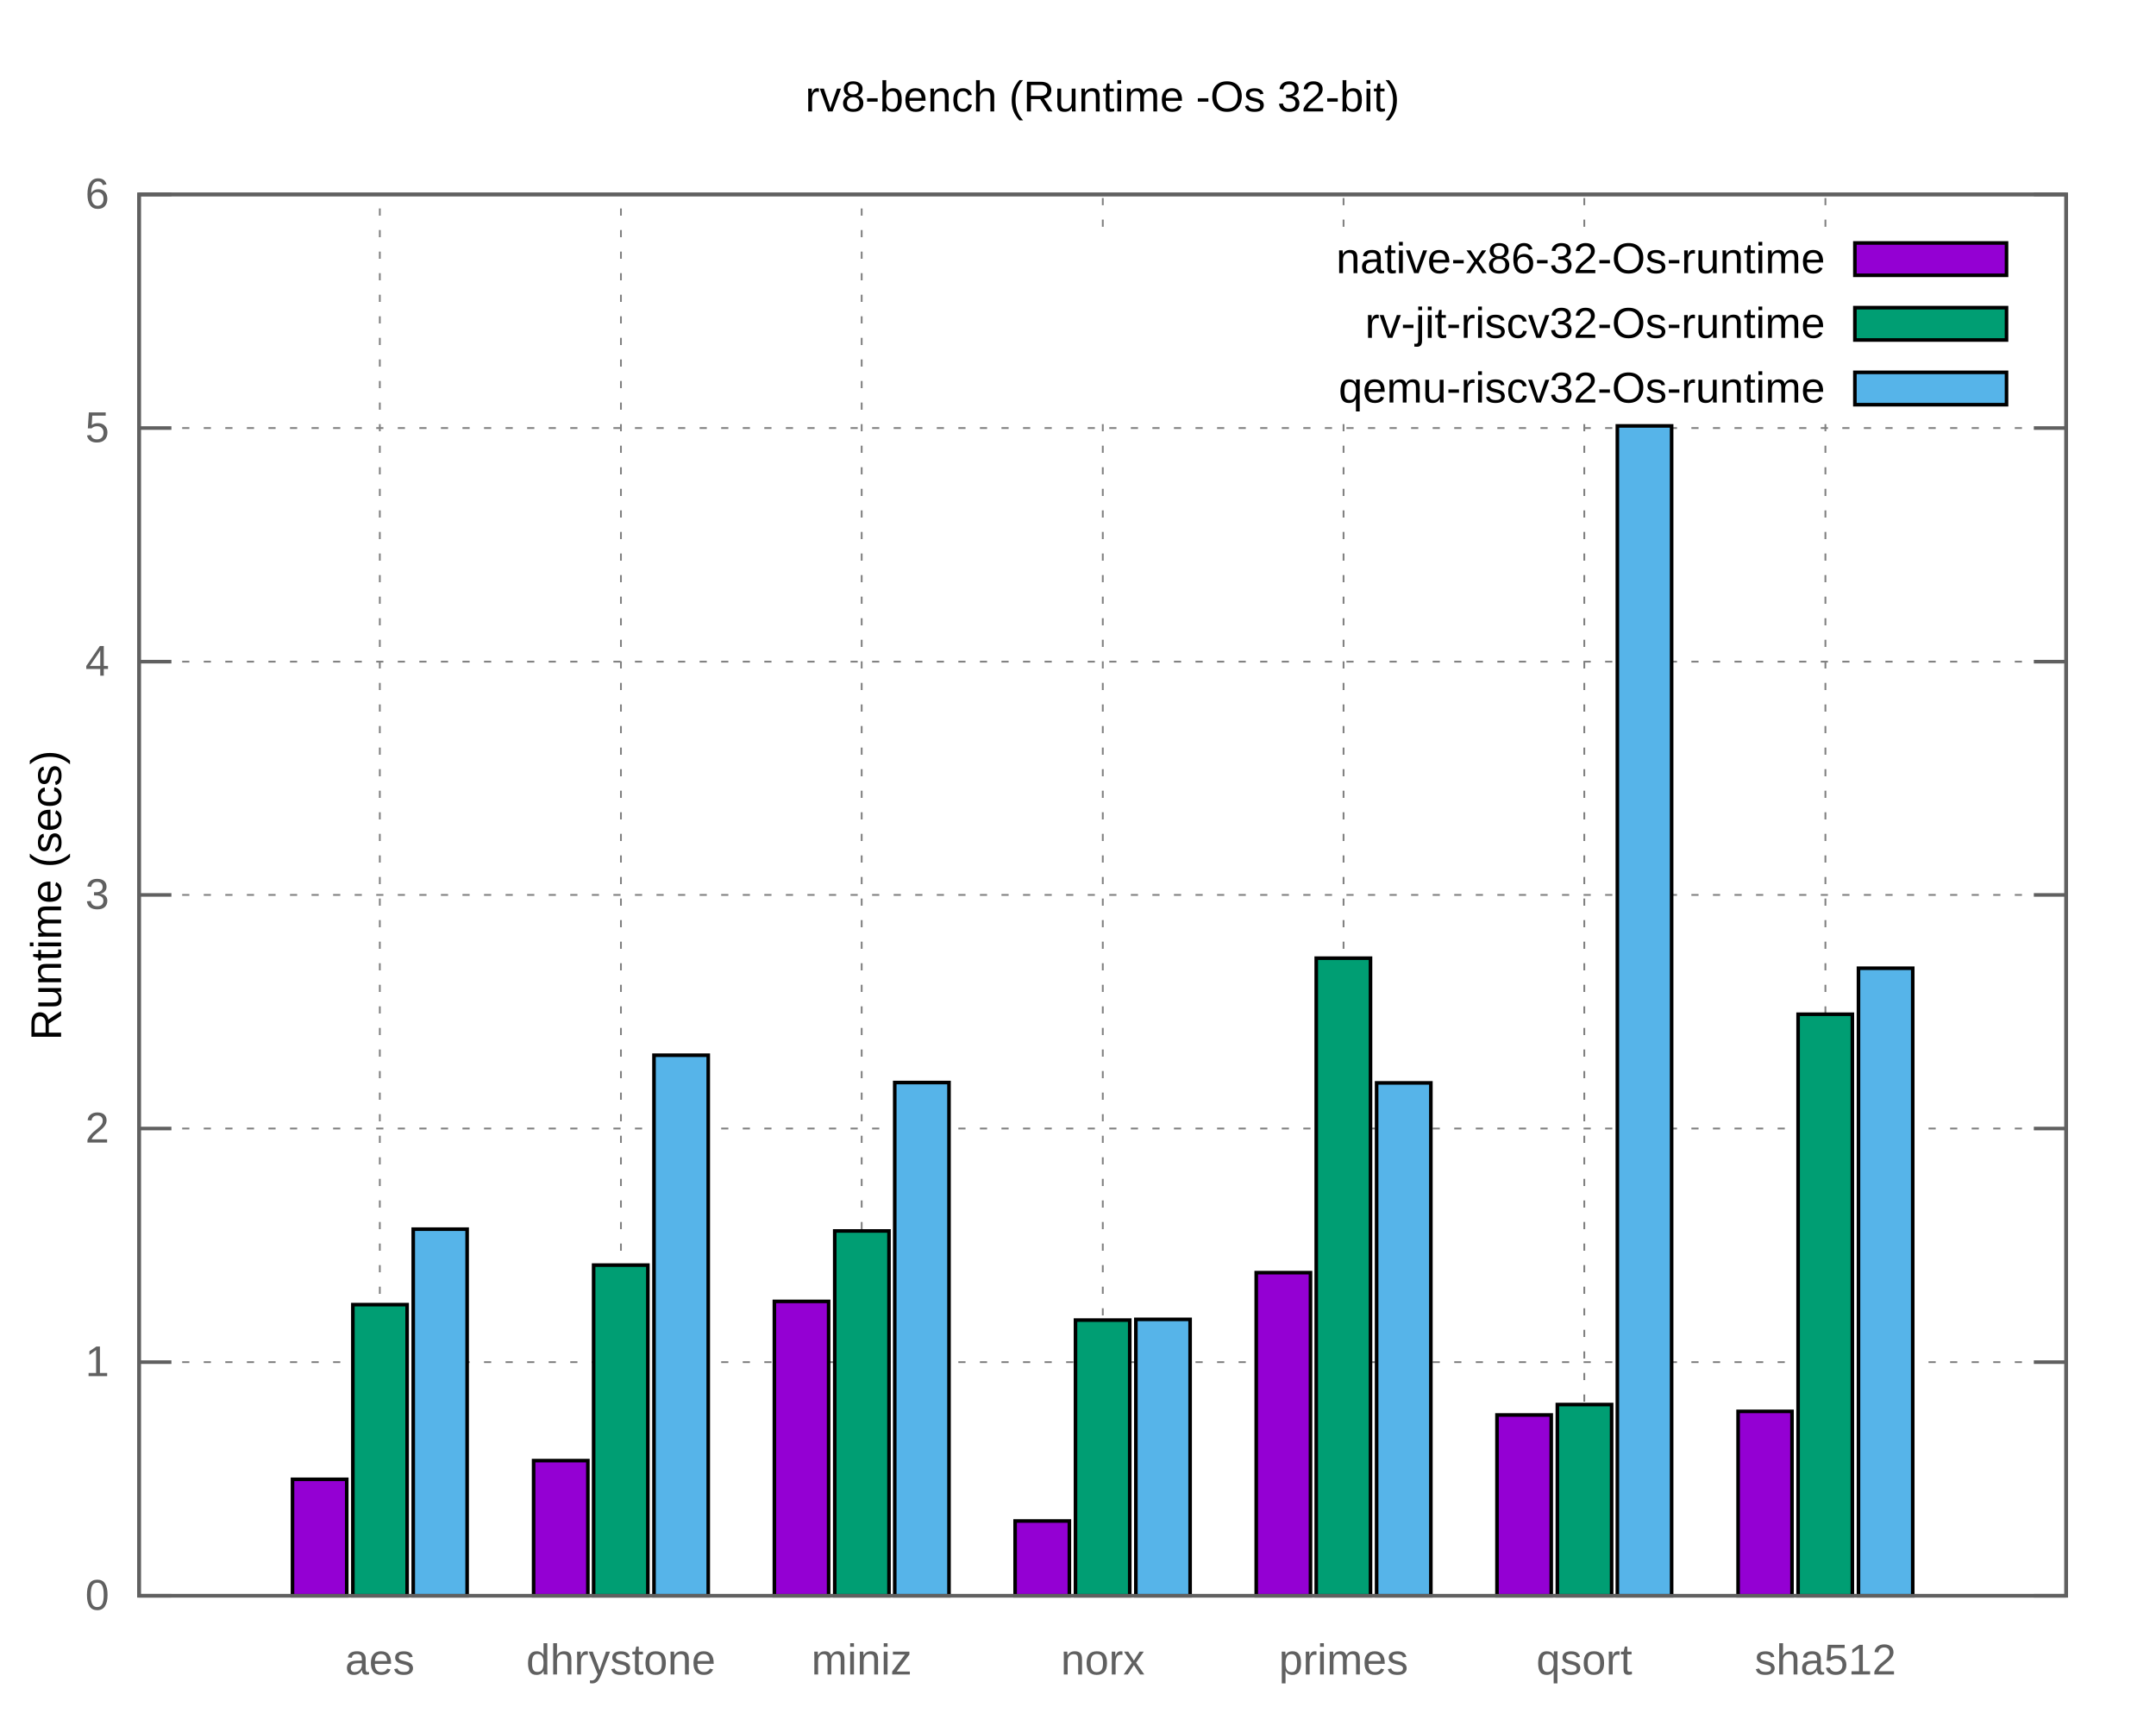
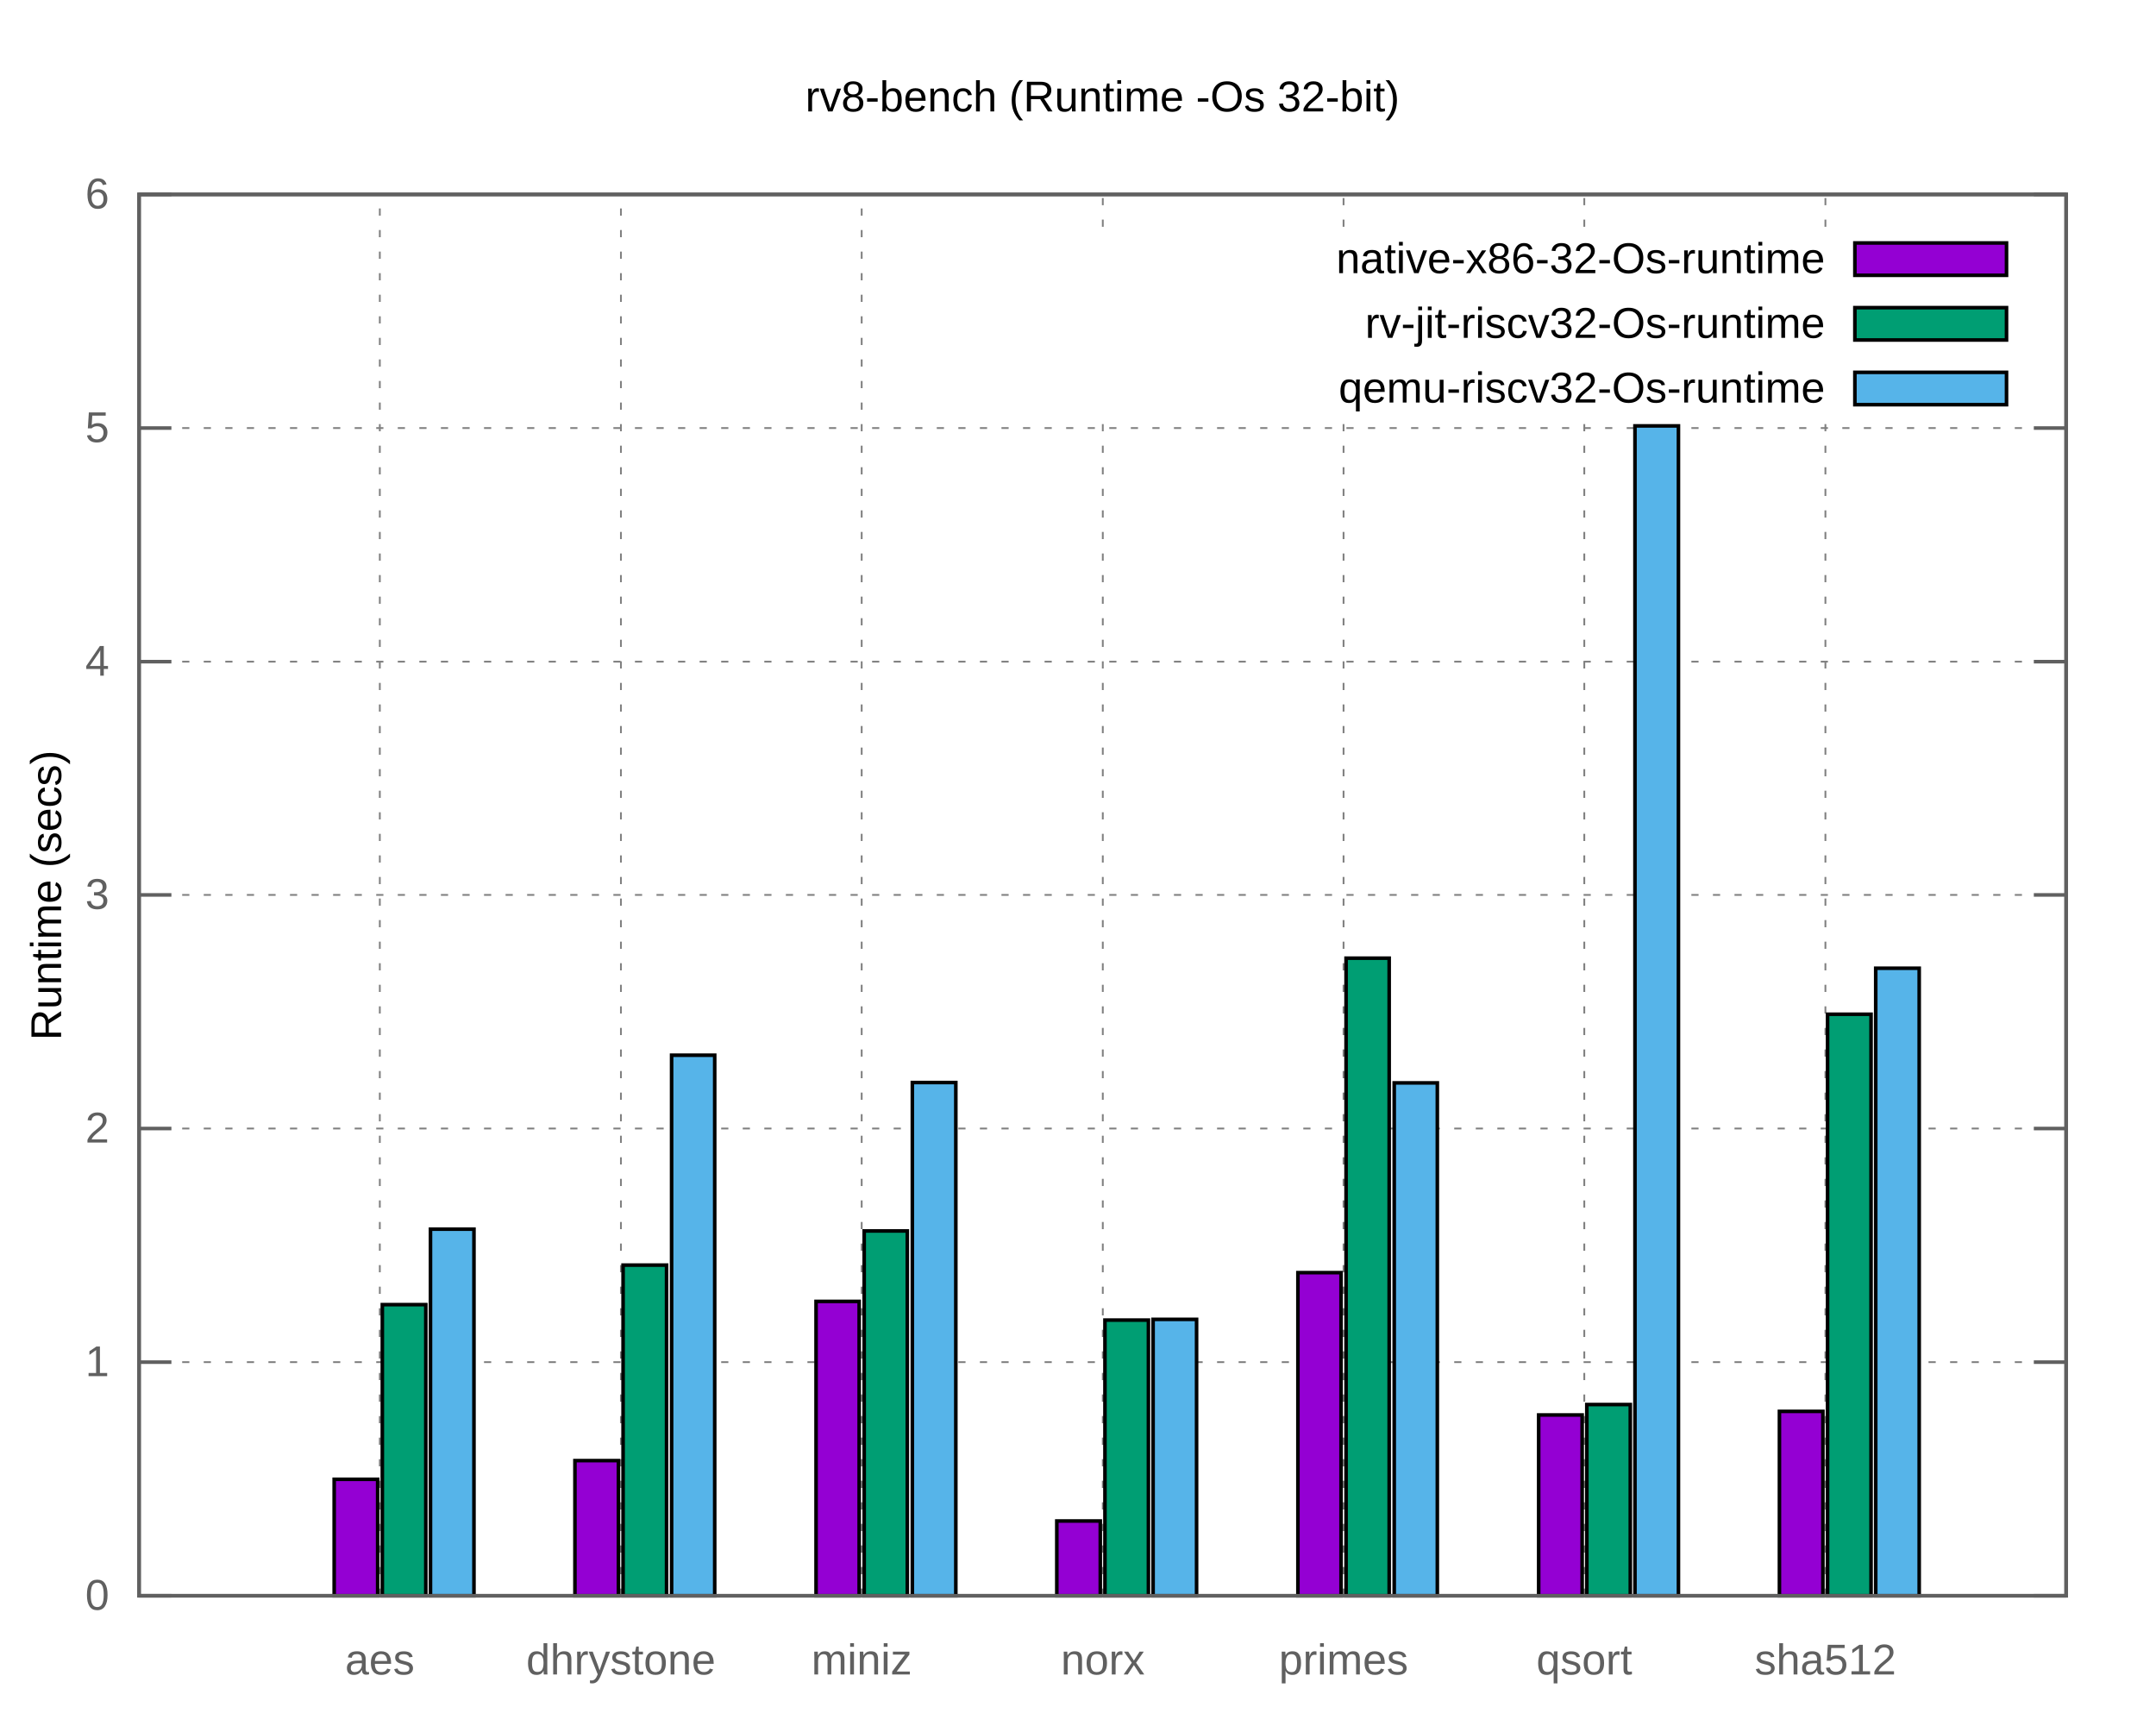
<svg xmlns="http://www.w3.org/2000/svg" xmlns:xlink="http://www.w3.org/1999/xlink" width="600" height="480" viewBox="0 0 600 480">
  <g id="gnuplot_canvas">
    <rect x="0" y="0" width="600" height="480" fill="none" />
    <defs>
      <circle id="gpDot" r="0.5" stroke-width="0.5" />
      <path id="gpPt0" stroke-width="0.222" stroke="currentColor" d="M-1,0 h2 M0,-1 v2" />
      <path id="gpPt1" stroke-width="0.222" stroke="currentColor" d="M-1,-1 L1,1 M1,-1 L-1,1" />
      <path id="gpPt2" stroke-width="0.222" stroke="currentColor" d="M-1,0 L1,0 M0,-1 L0,1 M-1,-1 L1,1 M-1,1 L1,-1" />
      <rect id="gpPt3" stroke-width="0.222" stroke="currentColor" x="-1" y="-1" width="2" height="2" />
      <rect id="gpPt4" stroke-width="0.222" stroke="currentColor" fill="currentColor" x="-1" y="-1" width="2" height="2" />
      <circle id="gpPt5" stroke-width="0.222" stroke="currentColor" cx="0" cy="0" r="1" />
      <use xlink:href="#gpPt5" id="gpPt6" fill="currentColor" stroke="none" />
      <path id="gpPt7" stroke-width="0.222" stroke="currentColor" d="M0,-1.33 L-1.33,0.67 L1.33,0.67 z" />
      <use xlink:href="#gpPt7" id="gpPt8" fill="currentColor" stroke="none" />
      <use xlink:href="#gpPt7" id="gpPt9" stroke="currentColor" transform="rotate(180)" />
      <use xlink:href="#gpPt9" id="gpPt10" fill="currentColor" stroke="none" />
      <use xlink:href="#gpPt3" id="gpPt11" stroke="currentColor" transform="rotate(45)" />
      <use xlink:href="#gpPt11" id="gpPt12" fill="currentColor" stroke="none" />
      <path id="gpPt13" stroke-width="0.222" stroke="currentColor" d="M0,1.330 L1.265,0.411 L0.782,-1.067 L-0.782,-1.076 L-1.265,0.411 z" />
      <use xlink:href="#gpPt13" id="gpPt14" fill="currentColor" stroke="none" />
      <filter id="textbox" filterUnits="objectBoundingBox" x="0" y="0" height="1" width="1">
        <feFlood flood-color="white" flood-opacity="1" result="bgnd" />
        <feComposite in="SourceGraphic" in2="bgnd" operator="atop" />
      </filter>
      <filter id="greybox" filterUnits="objectBoundingBox" x="0" y="0" height="1" width="1">
        <feFlood flood-color="lightgrey" flood-opacity="1" result="grey" />
        <feComposite in="SourceGraphic" in2="grey" operator="atop" />
      </filter>
    </defs>
    <g fill="none" color="white" stroke="rgb( 96,  96,  96)" stroke-width="1.00" stroke-linecap="butt" stroke-linejoin="miter">
</g>
    <g fill="none" color="black" stroke="currentColor" stroke-width="1.00" stroke-linecap="butt" stroke-linejoin="miter">
</g>
    <g fill="none" color="black" stroke="rgb( 96,  96,  96)" stroke-width="0.50" stroke-linecap="butt" stroke-linejoin="miter">
</g>
    <g fill="none" color="gray" stroke="currentColor" stroke-width="0.50" stroke-linecap="butt" stroke-linejoin="miter">
      <path stroke="gray" stroke-dasharray="2,4" class="gridline" d="M38.7,444.0 L575.0,444.0  " />
    </g>
    <g fill="none" color="gray" stroke="gray" stroke-width="1.00" stroke-linecap="butt" stroke-linejoin="miter">
</g>
    <g fill="none" color="black" stroke="currentColor" stroke-width="1.00" stroke-linecap="butt" stroke-linejoin="miter">
      <path stroke="rgb( 96,  96,  96)" d="M38.7,444.0 L47.7,444.0 M575.0,444.0 L566.0,444.0  " />
      <g transform="translate(30.4,447.9)" stroke="none" fill="rgb(96,96,96)" font-family="Arial" font-size="12.00" text-anchor="end">
        <text>
          <tspan font-family="Arial"> 0</tspan>
        </text>
      </g>
    </g>
    <g fill="none" color="black" stroke="currentColor" stroke-width="1.00" stroke-linecap="butt" stroke-linejoin="miter">
</g>
    <g fill="none" color="black" stroke="rgb( 96,  96,  96)" stroke-width="0.50" stroke-linecap="butt" stroke-linejoin="miter">
</g>
    <g fill="none" color="gray" stroke="currentColor" stroke-width="0.50" stroke-linecap="butt" stroke-linejoin="miter">
      <path stroke="gray" stroke-dasharray="2,4" class="gridline" d="M38.7,379.0 L575.0,379.0  " />
    </g>
    <g fill="none" color="gray" stroke="gray" stroke-width="1.00" stroke-linecap="butt" stroke-linejoin="miter">
</g>
    <g fill="none" color="black" stroke="currentColor" stroke-width="1.00" stroke-linecap="butt" stroke-linejoin="miter">
      <path stroke="rgb( 96,  96,  96)" d="M38.7,379.0 L47.7,379.0 M575.0,379.0 L566.0,379.0  " />
      <g transform="translate(30.4,382.9)" stroke="none" fill="rgb(96,96,96)" font-family="Arial" font-size="12.00" text-anchor="end">
        <text>
          <tspan font-family="Arial"> 1</tspan>
        </text>
      </g>
    </g>
    <g fill="none" color="black" stroke="currentColor" stroke-width="1.00" stroke-linecap="butt" stroke-linejoin="miter">
</g>
    <g fill="none" color="black" stroke="rgb( 96,  96,  96)" stroke-width="0.50" stroke-linecap="butt" stroke-linejoin="miter">
</g>
    <g fill="none" color="gray" stroke="currentColor" stroke-width="0.50" stroke-linecap="butt" stroke-linejoin="miter">
      <path stroke="gray" stroke-dasharray="2,4" class="gridline" d="M38.7,314.0 L575.0,314.0  " />
    </g>
    <g fill="none" color="gray" stroke="gray" stroke-width="1.00" stroke-linecap="butt" stroke-linejoin="miter">
</g>
    <g fill="none" color="black" stroke="currentColor" stroke-width="1.00" stroke-linecap="butt" stroke-linejoin="miter">
      <path stroke="rgb( 96,  96,  96)" d="M38.7,314.0 L47.7,314.0 M575.0,314.0 L566.0,314.0  " />
      <g transform="translate(30.4,317.9)" stroke="none" fill="rgb(96,96,96)" font-family="Arial" font-size="12.00" text-anchor="end">
        <text>
          <tspan font-family="Arial"> 2</tspan>
        </text>
      </g>
    </g>
    <g fill="none" color="black" stroke="currentColor" stroke-width="1.00" stroke-linecap="butt" stroke-linejoin="miter">
</g>
    <g fill="none" color="black" stroke="rgb( 96,  96,  96)" stroke-width="0.50" stroke-linecap="butt" stroke-linejoin="miter">
</g>
    <g fill="none" color="gray" stroke="currentColor" stroke-width="0.50" stroke-linecap="butt" stroke-linejoin="miter">
      <path stroke="gray" stroke-dasharray="2,4" class="gridline" d="M38.7,249.0 L575.0,249.0  " />
    </g>
    <g fill="none" color="gray" stroke="gray" stroke-width="1.00" stroke-linecap="butt" stroke-linejoin="miter">
</g>
    <g fill="none" color="black" stroke="currentColor" stroke-width="1.00" stroke-linecap="butt" stroke-linejoin="miter">
      <path stroke="rgb( 96,  96,  96)" d="M38.7,249.0 L47.7,249.0 M575.0,249.0 L566.0,249.0  " />
      <g transform="translate(30.4,252.9)" stroke="none" fill="rgb(96,96,96)" font-family="Arial" font-size="12.00" text-anchor="end">
        <text>
          <tspan font-family="Arial"> 3</tspan>
        </text>
      </g>
    </g>
    <g fill="none" color="black" stroke="currentColor" stroke-width="1.00" stroke-linecap="butt" stroke-linejoin="miter">
</g>
    <g fill="none" color="black" stroke="rgb( 96,  96,  96)" stroke-width="0.50" stroke-linecap="butt" stroke-linejoin="miter">
</g>
    <g fill="none" color="gray" stroke="currentColor" stroke-width="0.50" stroke-linecap="butt" stroke-linejoin="miter">
      <path stroke="gray" stroke-dasharray="2,4" class="gridline" d="M38.7,184.1 L575.0,184.1  " />
    </g>
    <g fill="none" color="gray" stroke="gray" stroke-width="1.00" stroke-linecap="butt" stroke-linejoin="miter">
</g>
    <g fill="none" color="black" stroke="currentColor" stroke-width="1.00" stroke-linecap="butt" stroke-linejoin="miter">
      <path stroke="rgb( 96,  96,  96)" d="M38.7,184.1 L47.7,184.1 M575.0,184.1 L566.0,184.1  " />
      <g transform="translate(30.4,188.0)" stroke="none" fill="rgb(96,96,96)" font-family="Arial" font-size="12.00" text-anchor="end">
        <text>
          <tspan font-family="Arial"> 4</tspan>
        </text>
      </g>
    </g>
    <g fill="none" color="black" stroke="currentColor" stroke-width="1.00" stroke-linecap="butt" stroke-linejoin="miter">
</g>
    <g fill="none" color="black" stroke="rgb( 96,  96,  96)" stroke-width="0.50" stroke-linecap="butt" stroke-linejoin="miter">
</g>
    <g fill="none" color="gray" stroke="currentColor" stroke-width="0.50" stroke-linecap="butt" stroke-linejoin="miter">
      <path stroke="gray" stroke-dasharray="2,4" class="gridline" d="M38.7,119.1 L575.0,119.1  " />
    </g>
    <g fill="none" color="gray" stroke="gray" stroke-width="1.00" stroke-linecap="butt" stroke-linejoin="miter">
</g>
    <g fill="none" color="black" stroke="currentColor" stroke-width="1.00" stroke-linecap="butt" stroke-linejoin="miter">
      <path stroke="rgb( 96,  96,  96)" d="M38.7,119.1 L47.7,119.1 M575.0,119.1 L566.0,119.1  " />
      <g transform="translate(30.4,123.0)" stroke="none" fill="rgb(96,96,96)" font-family="Arial" font-size="12.00" text-anchor="end">
        <text>
          <tspan font-family="Arial"> 5</tspan>
        </text>
      </g>
    </g>
    <g fill="none" color="black" stroke="currentColor" stroke-width="1.00" stroke-linecap="butt" stroke-linejoin="miter">
</g>
    <g fill="none" color="black" stroke="rgb( 96,  96,  96)" stroke-width="0.50" stroke-linecap="butt" stroke-linejoin="miter">
</g>
    <g fill="none" color="gray" stroke="currentColor" stroke-width="0.50" stroke-linecap="butt" stroke-linejoin="miter">
      <path stroke="gray" stroke-dasharray="2,4" class="gridline" d="M38.7,54.1 L575.0,54.1  " />
    </g>
    <g fill="none" color="gray" stroke="gray" stroke-width="1.00" stroke-linecap="butt" stroke-linejoin="miter">
</g>
    <g fill="none" color="black" stroke="currentColor" stroke-width="1.00" stroke-linecap="butt" stroke-linejoin="miter">
      <path stroke="rgb( 96,  96,  96)" d="M38.7,54.1 L47.7,54.1 M575.0,54.1 L566.0,54.1  " />
      <g transform="translate(30.4,58.0)" stroke="none" fill="rgb(96,96,96)" font-family="Arial" font-size="12.00" text-anchor="end">
        <text>
          <tspan font-family="Arial"> 6</tspan>
        </text>
      </g>
    </g>
    <g fill="none" color="black" stroke="currentColor" stroke-width="1.00" stroke-linecap="butt" stroke-linejoin="miter">
</g>
    <g fill="none" color="black" stroke="rgb( 96,  96,  96)" stroke-width="0.50" stroke-linecap="butt" stroke-linejoin="miter">
</g>
    <g fill="none" color="gray" stroke="currentColor" stroke-width="0.50" stroke-linecap="butt" stroke-linejoin="miter">
      <path stroke="gray" stroke-dasharray="2,4" class="gridline" d="M105.7,444.0 L105.7,54.1  " />
    </g>
    <g fill="none" color="gray" stroke="gray" stroke-width="1.00" stroke-linecap="butt" stroke-linejoin="miter">
</g>
    <g fill="none" color="black" stroke="currentColor" stroke-width="1.00" stroke-linecap="butt" stroke-linejoin="miter">
      <path stroke="rgb( 96,  96,  96)" d="M105.7,444.0 M105.7,54.1  " />
      <g transform="translate(105.7,465.9)" stroke="none" fill="rgb(96,96,96)" font-family="Arial" font-size="12.00" text-anchor="middle">
        <text>
          <tspan font-family="Arial">aes</tspan>
        </text>
      </g>
    </g>
    <g fill="none" color="black" stroke="currentColor" stroke-width="1.00" stroke-linecap="butt" stroke-linejoin="miter">
</g>
    <g fill="none" color="black" stroke="rgb( 96,  96,  96)" stroke-width="0.50" stroke-linecap="butt" stroke-linejoin="miter">
</g>
    <g fill="none" color="gray" stroke="currentColor" stroke-width="0.50" stroke-linecap="butt" stroke-linejoin="miter">
      <path stroke="gray" stroke-dasharray="2,4" class="gridline" d="M172.8,444.0 L172.8,54.1  " />
    </g>
    <g fill="none" color="gray" stroke="gray" stroke-width="1.00" stroke-linecap="butt" stroke-linejoin="miter">
</g>
    <g fill="none" color="black" stroke="currentColor" stroke-width="1.00" stroke-linecap="butt" stroke-linejoin="miter">
      <path stroke="rgb( 96,  96,  96)" d="M172.8,444.0 M172.8,54.1  " />
      <g transform="translate(172.8,465.9)" stroke="none" fill="rgb(96,96,96)" font-family="Arial" font-size="12.00" text-anchor="middle">
        <text>
          <tspan font-family="Arial">dhrystone</tspan>
        </text>
      </g>
    </g>
    <g fill="none" color="black" stroke="currentColor" stroke-width="1.00" stroke-linecap="butt" stroke-linejoin="miter">
</g>
    <g fill="none" color="black" stroke="rgb( 96,  96,  96)" stroke-width="0.50" stroke-linecap="butt" stroke-linejoin="miter">
</g>
    <g fill="none" color="gray" stroke="currentColor" stroke-width="0.50" stroke-linecap="butt" stroke-linejoin="miter">
      <path stroke="gray" stroke-dasharray="2,4" class="gridline" d="M239.8,444.0 L239.8,54.1  " />
    </g>
    <g fill="none" color="gray" stroke="gray" stroke-width="1.00" stroke-linecap="butt" stroke-linejoin="miter">
</g>
    <g fill="none" color="black" stroke="currentColor" stroke-width="1.00" stroke-linecap="butt" stroke-linejoin="miter">
      <path stroke="rgb( 96,  96,  96)" d="M239.8,444.0 M239.8,54.1  " />
      <g transform="translate(239.8,465.9)" stroke="none" fill="rgb(96,96,96)" font-family="Arial" font-size="12.00" text-anchor="middle">
        <text>
          <tspan font-family="Arial">miniz</tspan>
        </text>
      </g>
    </g>
    <g fill="none" color="black" stroke="currentColor" stroke-width="1.00" stroke-linecap="butt" stroke-linejoin="miter">
</g>
    <g fill="none" color="black" stroke="rgb( 96,  96,  96)" stroke-width="0.50" stroke-linecap="butt" stroke-linejoin="miter">
</g>
    <g fill="none" color="gray" stroke="currentColor" stroke-width="0.50" stroke-linecap="butt" stroke-linejoin="miter">
      <path stroke="gray" stroke-dasharray="2,4" class="gridline" d="M306.9,444.0 L306.9,117.1 M306.9,63.1 L306.9,54.1  " />
    </g>
    <g fill="none" color="gray" stroke="gray" stroke-width="1.00" stroke-linecap="butt" stroke-linejoin="miter">
</g>
    <g fill="none" color="black" stroke="currentColor" stroke-width="1.00" stroke-linecap="butt" stroke-linejoin="miter">
      <path stroke="rgb( 96,  96,  96)" d="M306.9,444.0 M306.9,54.1  " />
      <g transform="translate(306.9,465.9)" stroke="none" fill="rgb(96,96,96)" font-family="Arial" font-size="12.00" text-anchor="middle">
        <text>
          <tspan font-family="Arial">norx</tspan>
        </text>
      </g>
    </g>
    <g fill="none" color="black" stroke="currentColor" stroke-width="1.00" stroke-linecap="butt" stroke-linejoin="miter">
</g>
    <g fill="none" color="black" stroke="rgb( 96,  96,  96)" stroke-width="0.50" stroke-linecap="butt" stroke-linejoin="miter">
</g>
    <g fill="none" color="gray" stroke="currentColor" stroke-width="0.50" stroke-linecap="butt" stroke-linejoin="miter">
      <path stroke="gray" stroke-dasharray="2,4" class="gridline" d="M373.9,444.0 L373.9,117.1 M373.9,63.1 L373.9,54.1  " />
    </g>
    <g fill="none" color="gray" stroke="gray" stroke-width="1.00" stroke-linecap="butt" stroke-linejoin="miter">
</g>
    <g fill="none" color="black" stroke="currentColor" stroke-width="1.00" stroke-linecap="butt" stroke-linejoin="miter">
      <path stroke="rgb( 96,  96,  96)" d="M373.9,444.0 M373.9,54.1  " />
      <g transform="translate(373.9,465.9)" stroke="none" fill="rgb(96,96,96)" font-family="Arial" font-size="12.00" text-anchor="middle">
        <text>
          <tspan font-family="Arial">primes</tspan>
        </text>
      </g>
    </g>
    <g fill="none" color="black" stroke="currentColor" stroke-width="1.00" stroke-linecap="butt" stroke-linejoin="miter">
</g>
    <g fill="none" color="black" stroke="rgb( 96,  96,  96)" stroke-width="0.50" stroke-linecap="butt" stroke-linejoin="miter">
</g>
    <g fill="none" color="gray" stroke="currentColor" stroke-width="0.50" stroke-linecap="butt" stroke-linejoin="miter">
      <path stroke="gray" stroke-dasharray="2,4" class="gridline" d="M440.9,444.0 L440.9,117.1 M440.9,63.1 L440.9,54.1  " />
    </g>
    <g fill="none" color="gray" stroke="gray" stroke-width="1.00" stroke-linecap="butt" stroke-linejoin="miter">
</g>
    <g fill="none" color="black" stroke="currentColor" stroke-width="1.00" stroke-linecap="butt" stroke-linejoin="miter">
      <path stroke="rgb( 96,  96,  96)" d="M440.9,444.0 M440.9,54.1  " />
      <g transform="translate(440.9,465.9)" stroke="none" fill="rgb(96,96,96)" font-family="Arial" font-size="12.00" text-anchor="middle">
        <text>
          <tspan font-family="Arial">qsort</tspan>
        </text>
      </g>
    </g>
    <g fill="none" color="black" stroke="currentColor" stroke-width="1.00" stroke-linecap="butt" stroke-linejoin="miter">
</g>
    <g fill="none" color="black" stroke="rgb( 96,  96,  96)" stroke-width="0.50" stroke-linecap="butt" stroke-linejoin="miter">
</g>
    <g fill="none" color="gray" stroke="currentColor" stroke-width="0.50" stroke-linecap="butt" stroke-linejoin="miter">
      <path stroke="gray" stroke-dasharray="2,4" class="gridline" d="M508.0,444.0 L508.0,117.1 M508.0,63.1 L508.0,54.1  " />
    </g>
    <g fill="none" color="gray" stroke="gray" stroke-width="1.00" stroke-linecap="butt" stroke-linejoin="miter">
</g>
    <g fill="none" color="black" stroke="currentColor" stroke-width="1.00" stroke-linecap="butt" stroke-linejoin="miter">
      <path stroke="rgb( 96,  96,  96)" d="M508.0,444.0 M508.0,54.1  " />
      <g transform="translate(508.0,465.9)" stroke="none" fill="rgb(96,96,96)" font-family="Arial" font-size="12.00" text-anchor="middle">
        <text>
          <tspan font-family="Arial">sha512</tspan>
        </text>
      </g>
    </g>
    <g fill="none" color="black" stroke="currentColor" stroke-width="1.00" stroke-linecap="butt" stroke-linejoin="miter">
</g>
    <g fill="none" color="black" stroke="currentColor" stroke-width="1.00" stroke-linecap="butt" stroke-linejoin="miter">
      <path stroke="rgb( 96,  96,  96)" d="M38.7,54.1 L38.7,444.0 L575.0,444.0 L575.0,54.1 L38.7,54.1 Z  " />
    </g>
    <g fill="none" color="black" stroke="currentColor" stroke-width="1.00" stroke-linecap="butt" stroke-linejoin="miter">
      <g transform="translate(17.0,249.1) rotate(270)" stroke="none" fill="black" font-family="Arial" font-size="12.00" text-anchor="middle">
        <text>
          <tspan font-family="Arial">Runtime (secs)</tspan>
        </text>
      </g>
    </g>
    <g fill="none" color="black" stroke="currentColor" stroke-width="1.00" stroke-linecap="butt" stroke-linejoin="miter">
      <g transform="translate(306.8,31.0)" stroke="none" fill="black" font-family="Arial" font-size="12.00" text-anchor="middle">
        <text>
          <tspan font-family="Arial">rv8-bench (Runtime -Os 32-bit)</tspan>
        </text>
      </g>
    </g>
    <g id="gnuplot_plot_1">
      <g fill="none" color="black" stroke="currentColor" stroke-width="1.00" stroke-linecap="butt" stroke-linejoin="miter">
        <g transform="translate(507.9,76.0)" stroke="none" fill="black" font-family="Arial" font-size="12.00" text-anchor="end">
          <text>
            <tspan font-family="Arial">native-x86-32-Os-runtime</tspan>
          </text>
        </g>
      </g>
      <g fill="none" color="black" stroke="currentColor" stroke-width="1.00" stroke-linecap="butt" stroke-linejoin="miter">
        <g stroke="none" shape-rendering="crispEdges">
          <polygon fill="rgb(148,   0, 211)" points="516.2,76.6 558.4,76.6 558.4,67.6 516.2,67.6 " />
        </g>
        <path stroke="black" d="M516.2,76.6 L558.4,76.6 L558.4,67.6 L516.2,67.6 L516.2,76.6 Z  " />
      </g>
      <g fill="none" color="black" stroke="currentColor" stroke-width="1.00" stroke-linecap="butt" stroke-linejoin="miter">
        <g stroke="none" shape-rendering="crispEdges">
-           <polygon fill="rgb(148,   0, 211)" points="81.4,444.0 96.6,444.0 96.6,411.5 81.4,411.5 " />
-         </g>
-         <path stroke="black" d="M81.4,444.0 L81.4,411.6 L96.5,411.6 L96.5,444.0 L81.4,444.0 Z  " />
-       </g>
-       <g fill="none" color="black" stroke="currentColor" stroke-width="1.00" stroke-linecap="butt" stroke-linejoin="miter">
-         <g stroke="none" shape-rendering="crispEdges">
-           <polygon fill="rgb(148,   0, 211)" points="148.5,444.0 163.7,444.0 163.7,406.3 148.5,406.3 " />
-         </g>
-         <path stroke="black" d="M148.5,444.0 L148.5,406.4 L163.6,406.4 L163.6,444.0 L148.5,444.0 Z  " />
-       </g>
-       <g fill="none" color="black" stroke="currentColor" stroke-width="1.00" stroke-linecap="butt" stroke-linejoin="miter">
-         <g stroke="none" shape-rendering="crispEdges">
-           <polygon fill="rgb(148,   0, 211)" points="215.5,444.0 230.7,444.0 230.7,362.0 215.5,362.0 " />
-         </g>
-         <path stroke="black" d="M215.5,444.0 L215.5,362.1 L230.6,362.1 L230.6,444.0 L215.5,444.0 Z  " />
-       </g>
-       <g fill="none" color="black" stroke="currentColor" stroke-width="1.00" stroke-linecap="butt" stroke-linejoin="miter">
-         <g stroke="none" shape-rendering="crispEdges">
-           <polygon fill="rgb(148,   0, 211)" points="282.5,444.0 297.7,444.0 297.7,423.1 282.5,423.1 " />
-         </g>
-         <path stroke="black" d="M282.5,444.0 L282.5,423.2 L297.6,423.2 L297.6,444.0 L282.5,444.0 Z  " />
-       </g>
-       <g fill="none" color="black" stroke="currentColor" stroke-width="1.00" stroke-linecap="butt" stroke-linejoin="miter">
-         <g stroke="none" shape-rendering="crispEdges">
-           <polygon fill="rgb(148,   0, 211)" points="349.6,444.0 364.8,444.0 364.8,354.0 349.6,354.0 " />
-         </g>
-         <path stroke="black" d="M349.6,444.0 L349.6,354.1 L364.7,354.1 L364.7,444.0 L349.6,444.0 Z  " />
-       </g>
-       <g fill="none" color="black" stroke="currentColor" stroke-width="1.00" stroke-linecap="butt" stroke-linejoin="miter">
-         <g stroke="none" shape-rendering="crispEdges">
-           <polygon fill="rgb(148,   0, 211)" points="416.6,444.0 431.8,444.0 431.8,393.6 416.6,393.6 " />
-         </g>
-         <path stroke="black" d="M416.6,444.0 L416.6,393.7 L431.7,393.7 L431.7,444.0 L416.6,444.0 Z  " />
-       </g>
-       <g fill="none" color="black" stroke="currentColor" stroke-width="1.00" stroke-linecap="butt" stroke-linejoin="miter">
-         <g stroke="none" shape-rendering="crispEdges">
-           <polygon fill="rgb(148,   0, 211)" points="483.7,444.0 498.8,444.0 498.8,392.6 483.7,392.6 " />
-         </g>
-         <path stroke="black" d="M483.7,444.0 L483.7,392.7 L498.7,392.7 L498.7,444.0 L483.7,444.0 Z  " />
+           <polygon fill="rgb(148,   0, 211)" points="93.0,444.0 105.2,444.0 105.2,411.5 93.0,411.5 " />
+         </g>
+         <path stroke="black" d="M93.0,444.0 L93.0,411.6 L105.1,411.6 L105.1,444.0 L93.0,444.0 Z  " />
+       </g>
+       <g fill="none" color="black" stroke="currentColor" stroke-width="1.00" stroke-linecap="butt" stroke-linejoin="miter">
+         <g stroke="none" shape-rendering="crispEdges">
+           <polygon fill="rgb(148,   0, 211)" points="160.0,444.0 172.2,444.0 172.2,406.3 160.0,406.3 " />
+         </g>
+         <path stroke="black" d="M160.0,444.0 L160.0,406.4 L172.1,406.4 L172.1,444.0 L160.0,444.0 Z  " />
+       </g>
+       <g fill="none" color="black" stroke="currentColor" stroke-width="1.00" stroke-linecap="butt" stroke-linejoin="miter">
+         <g stroke="none" shape-rendering="crispEdges">
+           <polygon fill="rgb(148,   0, 211)" points="227.1,444.0 239.2,444.0 239.2,362.0 227.1,362.0 " />
+         </g>
+         <path stroke="black" d="M227.1,444.0 L227.1,362.1 L239.1,362.1 L239.1,444.0 L227.1,444.0 Z  " />
+       </g>
+       <g fill="none" color="black" stroke="currentColor" stroke-width="1.00" stroke-linecap="butt" stroke-linejoin="miter">
+         <g stroke="none" shape-rendering="crispEdges">
+           <polygon fill="rgb(148,   0, 211)" points="294.1,444.0 306.3,444.0 306.3,423.1 294.1,423.1 " />
+         </g>
+         <path stroke="black" d="M294.1,444.0 L294.1,423.2 L306.2,423.2 L306.2,444.0 L294.1,444.0 Z  " />
+       </g>
+       <g fill="none" color="black" stroke="currentColor" stroke-width="1.00" stroke-linecap="butt" stroke-linejoin="miter">
+         <g stroke="none" shape-rendering="crispEdges">
+           <polygon fill="rgb(148,   0, 211)" points="361.2,444.0 373.3,444.0 373.3,354.0 361.2,354.0 " />
+         </g>
+         <path stroke="black" d="M361.2,444.0 L361.2,354.1 L373.2,354.1 L373.2,444.0 L361.2,444.0 Z  " />
+       </g>
+       <g fill="none" color="black" stroke="currentColor" stroke-width="1.00" stroke-linecap="butt" stroke-linejoin="miter">
+         <g stroke="none" shape-rendering="crispEdges">
+           <polygon fill="rgb(148,   0, 211)" points="428.2,444.0 440.4,444.0 440.4,393.6 428.2,393.6 " />
+         </g>
+         <path stroke="black" d="M428.2,444.0 L428.2,393.7 L440.3,393.7 L440.3,444.0 L428.2,444.0 Z  " />
+       </g>
+       <g fill="none" color="black" stroke="currentColor" stroke-width="1.00" stroke-linecap="butt" stroke-linejoin="miter">
+         <g stroke="none" shape-rendering="crispEdges">
+           <polygon fill="rgb(148,   0, 211)" points="495.2,444.0 507.4,444.0 507.4,392.6 495.2,392.6 " />
+         </g>
+         <path stroke="black" d="M495.2,444.0 L495.2,392.7 L507.3,392.7 L507.3,444.0 L495.2,444.0 Z  " />
      </g>
      <g fill="none" color="black" stroke="currentColor" stroke-width="1.00" stroke-linecap="butt" stroke-linejoin="miter">
</g>
    </g>
    <g id="gnuplot_plot_2">
      <g fill="none" color="black" stroke="currentColor" stroke-width="1.00" stroke-linecap="butt" stroke-linejoin="miter">
        <g transform="translate(507.9,94.0)" stroke="none" fill="black" font-family="Arial" font-size="12.00" text-anchor="end">
          <text>
            <tspan font-family="Arial">rv-jit-riscv32-Os-runtime</tspan>
          </text>
        </g>
      </g>
      <g fill="none" color="black" stroke="currentColor" stroke-width="1.00" stroke-linecap="butt" stroke-linejoin="miter">
        <g stroke="none" shape-rendering="crispEdges">
          <polygon fill="rgb(  0, 158, 115)" points="516.2,94.6 558.4,94.6 558.4,85.6 516.2,85.6 " />
        </g>
        <path stroke="black" d="M516.2,94.6 L558.4,94.6 L558.4,85.6 L516.2,85.6 L516.2,94.6 Z  " />
      </g>
      <g fill="none" color="black" stroke="currentColor" stroke-width="1.00" stroke-linecap="butt" stroke-linejoin="miter">
        <g stroke="none" shape-rendering="crispEdges">
-           <polygon fill="rgb(  0, 158, 115)" points="98.2,444.0 113.4,444.0 113.4,362.9 98.2,362.9 " />
-         </g>
-         <path stroke="black" d="M98.2,444.0 L98.2,363.0 L113.3,363.0 L113.3,444.0 L98.2,444.0 Z  " />
-       </g>
-       <g fill="none" color="black" stroke="currentColor" stroke-width="1.00" stroke-linecap="butt" stroke-linejoin="miter">
-         <g stroke="none" shape-rendering="crispEdges">
-           <polygon fill="rgb(  0, 158, 115)" points="165.2,444.0 180.4,444.0 180.4,351.9 165.2,351.9 " />
-         </g>
-         <path stroke="black" d="M165.2,444.0 L165.2,352.0 L180.3,352.0 L180.3,444.0 L165.2,444.0 Z  " />
-       </g>
-       <g fill="none" color="black" stroke="currentColor" stroke-width="1.00" stroke-linecap="butt" stroke-linejoin="miter">
-         <g stroke="none" shape-rendering="crispEdges">
-           <polygon fill="rgb(  0, 158, 115)" points="232.3,444.0 247.5,444.0 247.5,342.4 232.3,342.4 " />
-         </g>
-         <path stroke="black" d="M232.3,444.0 L232.3,342.5 L247.4,342.5 L247.4,444.0 L232.3,444.0 Z  " />
-       </g>
-       <g fill="none" color="black" stroke="currentColor" stroke-width="1.00" stroke-linecap="butt" stroke-linejoin="miter">
-         <g stroke="none" shape-rendering="crispEdges">
-           <polygon fill="rgb(  0, 158, 115)" points="299.3,444.0 314.5,444.0 314.5,367.2 299.3,367.2 " />
-         </g>
-         <path stroke="black" d="M299.3,444.0 L299.3,367.3 L314.4,367.3 L314.4,444.0 L299.3,444.0 Z  " />
-       </g>
-       <g fill="none" color="black" stroke="currentColor" stroke-width="1.00" stroke-linecap="butt" stroke-linejoin="miter">
-         <g stroke="none" shape-rendering="crispEdges">
-           <polygon fill="rgb(  0, 158, 115)" points="366.3,444.0 381.5,444.0 381.5,266.5 366.3,266.5 " />
-         </g>
-         <path stroke="black" d="M366.3,444.0 L366.3,266.6 L381.4,266.6 L381.4,444.0 L366.3,444.0 Z  " />
-       </g>
-       <g fill="none" color="black" stroke="currentColor" stroke-width="1.00" stroke-linecap="butt" stroke-linejoin="miter">
-         <g stroke="none" shape-rendering="crispEdges">
-           <polygon fill="rgb(  0, 158, 115)" points="433.4,444.0 448.6,444.0 448.6,390.7 433.4,390.7 " />
-         </g>
-         <path stroke="black" d="M433.4,444.0 L433.4,390.8 L448.5,390.8 L448.5,444.0 L433.4,444.0 Z  " />
-       </g>
-       <g fill="none" color="black" stroke="currentColor" stroke-width="1.00" stroke-linecap="butt" stroke-linejoin="miter">
-         <g stroke="none" shape-rendering="crispEdges">
-           <polygon fill="rgb(  0, 158, 115)" points="500.4,444.0 515.6,444.0 515.6,282.1 500.4,282.1 " />
-         </g>
-         <path stroke="black" d="M500.4,444.0 L500.4,282.2 L515.5,282.2 L515.5,444.0 L500.4,444.0 Z  " />
+           <polygon fill="rgb(  0, 158, 115)" points="106.4,444.0 118.6,444.0 118.6,362.9 106.4,362.9 " />
+         </g>
+         <path stroke="black" d="M106.4,444.0 L106.4,363.0 L118.5,363.0 L118.5,444.0 L106.4,444.0 Z  " />
+       </g>
+       <g fill="none" color="black" stroke="currentColor" stroke-width="1.00" stroke-linecap="butt" stroke-linejoin="miter">
+         <g stroke="none" shape-rendering="crispEdges">
+           <polygon fill="rgb(  0, 158, 115)" points="173.4,444.0 185.6,444.0 185.6,351.9 173.4,351.9 " />
+         </g>
+         <path stroke="black" d="M173.4,444.0 L173.4,352.0 L185.5,352.0 L185.5,444.0 L173.4,444.0 Z  " />
+       </g>
+       <g fill="none" color="black" stroke="currentColor" stroke-width="1.00" stroke-linecap="butt" stroke-linejoin="miter">
+         <g stroke="none" shape-rendering="crispEdges">
+           <polygon fill="rgb(  0, 158, 115)" points="240.5,444.0 252.6,444.0 252.6,342.4 240.5,342.4 " />
+         </g>
+         <path stroke="black" d="M240.5,444.0 L240.5,342.5 L252.5,342.5 L252.5,444.0 L240.5,444.0 Z  " />
+       </g>
+       <g fill="none" color="black" stroke="currentColor" stroke-width="1.00" stroke-linecap="butt" stroke-linejoin="miter">
+         <g stroke="none" shape-rendering="crispEdges">
+           <polygon fill="rgb(  0, 158, 115)" points="307.5,444.0 319.7,444.0 319.7,367.2 307.5,367.2 " />
+         </g>
+         <path stroke="black" d="M307.5,444.0 L307.5,367.3 L319.6,367.3 L319.6,444.0 L307.5,444.0 Z  " />
+       </g>
+       <g fill="none" color="black" stroke="currentColor" stroke-width="1.00" stroke-linecap="butt" stroke-linejoin="miter">
+         <g stroke="none" shape-rendering="crispEdges">
+           <polygon fill="rgb(  0, 158, 115)" points="374.6,444.0 386.7,444.0 386.7,266.5 374.6,266.5 " />
+         </g>
+         <path stroke="black" d="M374.6,444.0 L374.6,266.6 L386.6,266.6 L386.6,444.0 L374.6,444.0 Z  " />
+       </g>
+       <g fill="none" color="black" stroke="currentColor" stroke-width="1.00" stroke-linecap="butt" stroke-linejoin="miter">
+         <g stroke="none" shape-rendering="crispEdges">
+           <polygon fill="rgb(  0, 158, 115)" points="441.6,444.0 453.8,444.0 453.8,390.7 441.6,390.7 " />
+         </g>
+         <path stroke="black" d="M441.6,444.0 L441.6,390.8 L453.7,390.8 L453.7,444.0 L441.6,444.0 Z  " />
+       </g>
+       <g fill="none" color="black" stroke="currentColor" stroke-width="1.00" stroke-linecap="butt" stroke-linejoin="miter">
+         <g stroke="none" shape-rendering="crispEdges">
+           <polygon fill="rgb(  0, 158, 115)" points="508.6,444.0 520.8,444.0 520.8,282.1 508.6,282.1 " />
+         </g>
+         <path stroke="black" d="M508.6,444.0 L508.6,282.2 L520.7,282.2 L520.7,444.0 L508.6,444.0 Z  " />
      </g>
      <g fill="none" color="black" stroke="currentColor" stroke-width="1.00" stroke-linecap="butt" stroke-linejoin="miter">
</g>
    </g>
    <g id="gnuplot_plot_3">
      <g fill="none" color="black" stroke="currentColor" stroke-width="1.00" stroke-linecap="butt" stroke-linejoin="miter">
        <g transform="translate(507.9,112.0)" stroke="none" fill="black" font-family="Arial" font-size="12.00" text-anchor="end">
          <text>
            <tspan font-family="Arial">qemu-riscv32-Os-runtime</tspan>
          </text>
        </g>
      </g>
      <g fill="none" color="black" stroke="currentColor" stroke-width="1.00" stroke-linecap="butt" stroke-linejoin="miter">
        <g stroke="none" shape-rendering="crispEdges">
          <polygon fill="rgb( 86, 180, 233)" points="516.2,112.6 558.4,112.6 558.4,103.6 516.2,103.6 " />
        </g>
        <path stroke="black" d="M516.2,112.6 L558.4,112.6 L558.4,103.6 L516.2,103.6 L516.2,112.6 Z  " />
      </g>
      <g fill="none" color="black" stroke="currentColor" stroke-width="1.00" stroke-linecap="butt" stroke-linejoin="miter">
        <g stroke="none" shape-rendering="crispEdges">
-           <polygon fill="rgb( 86, 180, 233)" points="115.0,444.0 130.1,444.0 130.1,341.9 115.0,341.9 " />
-         </g>
-         <path stroke="black" d="M115.0,444.0 L115.0,342.0 L130.0,342.0 L130.0,444.0 L115.0,444.0 Z  " />
-       </g>
-       <g fill="none" color="black" stroke="currentColor" stroke-width="1.00" stroke-linecap="butt" stroke-linejoin="miter">
-         <g stroke="none" shape-rendering="crispEdges">
-           <polygon fill="rgb( 86, 180, 233)" points="182.0,444.0 197.2,444.0 197.2,293.5 182.0,293.5 " />
-         </g>
-         <path stroke="black" d="M182.0,444.0 L182.0,293.6 L197.1,293.6 L197.1,444.0 L182.0,444.0 Z  " />
-       </g>
-       <g fill="none" color="black" stroke="currentColor" stroke-width="1.00" stroke-linecap="butt" stroke-linejoin="miter">
-         <g stroke="none" shape-rendering="crispEdges">
-           <polygon fill="rgb( 86, 180, 233)" points="249.0,444.0 264.2,444.0 264.2,301.1 249.0,301.1 " />
-         </g>
-         <path stroke="black" d="M249.0,444.0 L249.0,301.2 L264.1,301.2 L264.1,444.0 L249.0,444.0 Z  " />
-       </g>
-       <g fill="none" color="black" stroke="currentColor" stroke-width="1.00" stroke-linecap="butt" stroke-linejoin="miter">
-         <g stroke="none" shape-rendering="crispEdges">
-           <polygon fill="rgb( 86, 180, 233)" points="316.1,444.0 331.3,444.0 331.3,367.0 316.1,367.0 " />
-         </g>
-         <path stroke="black" d="M316.1,444.0 L316.1,367.1 L331.2,367.1 L331.2,444.0 L316.1,444.0 Z  " />
-       </g>
-       <g fill="none" color="black" stroke="currentColor" stroke-width="1.00" stroke-linecap="butt" stroke-linejoin="miter">
-         <g stroke="none" shape-rendering="crispEdges">
-           <polygon fill="rgb( 86, 180, 233)" points="383.1,444.0 398.3,444.0 398.3,301.2 383.1,301.2 " />
-         </g>
-         <path stroke="black" d="M383.1,444.0 L383.1,301.3 L398.2,301.3 L398.2,444.0 L383.1,444.0 Z  " />
-       </g>
-       <g fill="none" color="black" stroke="currentColor" stroke-width="1.00" stroke-linecap="butt" stroke-linejoin="miter">
-         <g stroke="none" shape-rendering="crispEdges">
-           <polygon fill="rgb( 86, 180, 233)" points="450.1,444.0 465.3,444.0 465.3,118.4 450.1,118.4 " />
-         </g>
-         <path stroke="black" d="M450.1,444.0 L450.1,118.5 L465.2,118.5 L465.2,444.0 L450.1,444.0 Z  " />
-       </g>
-       <g fill="none" color="black" stroke="currentColor" stroke-width="1.00" stroke-linecap="butt" stroke-linejoin="miter">
-         <g stroke="none" shape-rendering="crispEdges">
-           <polygon fill="rgb( 86, 180, 233)" points="517.2,444.0 532.4,444.0 532.4,269.3 517.2,269.3 " />
-         </g>
-         <path stroke="black" d="M517.2,444.0 L517.2,269.4 L532.3,269.4 L532.3,444.0 L517.2,444.0 Z  " />
+           <polygon fill="rgb( 86, 180, 233)" points="119.8,444.0 132.0,444.0 132.0,341.9 119.8,341.9 " />
+         </g>
+         <path stroke="black" d="M119.8,444.0 L119.8,342.0 L131.9,342.0 L131.9,444.0 L119.8,444.0 Z  " />
+       </g>
+       <g fill="none" color="black" stroke="currentColor" stroke-width="1.00" stroke-linecap="butt" stroke-linejoin="miter">
+         <g stroke="none" shape-rendering="crispEdges">
+           <polygon fill="rgb( 86, 180, 233)" points="186.9,444.0 199.0,444.0 199.0,293.5 186.9,293.5 " />
+         </g>
+         <path stroke="black" d="M186.9,444.0 L186.9,293.6 L198.9,293.6 L198.9,444.0 L186.9,444.0 Z  " />
+       </g>
+       <g fill="none" color="black" stroke="currentColor" stroke-width="1.00" stroke-linecap="butt" stroke-linejoin="miter">
+         <g stroke="none" shape-rendering="crispEdges">
+           <polygon fill="rgb( 86, 180, 233)" points="253.9,444.0 266.1,444.0 266.1,301.1 253.9,301.1 " />
+         </g>
+         <path stroke="black" d="M253.9,444.0 L253.9,301.2 L266.0,301.2 L266.0,444.0 L253.9,444.0 Z  " />
+       </g>
+       <g fill="none" color="black" stroke="currentColor" stroke-width="1.00" stroke-linecap="butt" stroke-linejoin="miter">
+         <g stroke="none" shape-rendering="crispEdges">
+           <polygon fill="rgb( 86, 180, 233)" points="320.9,444.0 333.1,444.0 333.1,367.0 320.9,367.0 " />
+         </g>
+         <path stroke="black" d="M320.9,444.0 L320.9,367.1 L333.0,367.1 L333.0,444.0 L320.9,444.0 Z  " />
+       </g>
+       <g fill="none" color="black" stroke="currentColor" stroke-width="1.00" stroke-linecap="butt" stroke-linejoin="miter">
+         <g stroke="none" shape-rendering="crispEdges">
+           <polygon fill="rgb( 86, 180, 233)" points="388.0,444.0 400.1,444.0 400.1,301.2 388.0,301.2 " />
+         </g>
+         <path stroke="black" d="M388.0,444.0 L388.0,301.3 L400.0,301.3 L400.0,444.0 L388.0,444.0 Z  " />
+       </g>
+       <g fill="none" color="black" stroke="currentColor" stroke-width="1.00" stroke-linecap="butt" stroke-linejoin="miter">
+         <g stroke="none" shape-rendering="crispEdges">
+           <polygon fill="rgb( 86, 180, 233)" points="455.0,444.0 467.2,444.0 467.2,118.4 455.0,118.4 " />
+         </g>
+         <path stroke="black" d="M455.0,444.0 L455.0,118.5 L467.1,118.5 L467.1,444.0 L455.0,444.0 Z  " />
+       </g>
+       <g fill="none" color="black" stroke="currentColor" stroke-width="1.00" stroke-linecap="butt" stroke-linejoin="miter">
+         <g stroke="none" shape-rendering="crispEdges">
+           <polygon fill="rgb( 86, 180, 233)" points="522.0,444.0 534.2,444.0 534.2,269.3 522.0,269.3 " />
+         </g>
+         <path stroke="black" d="M522.0,444.0 L522.0,269.4 L534.1,269.4 L534.1,444.0 L522.0,444.0 Z  " />
      </g>
      <g fill="none" color="black" stroke="currentColor" stroke-width="1.00" stroke-linecap="butt" stroke-linejoin="miter">
</g>
    </g>
    <g fill="none" color="white" stroke="rgb( 86, 180, 233)" stroke-width="2.00" stroke-linecap="butt" stroke-linejoin="miter">
</g>
    <g fill="none" color="black" stroke="currentColor" stroke-width="2.00" stroke-linecap="butt" stroke-linejoin="miter">
</g>
    <g fill="none" color="black" stroke="black" stroke-width="1.00" stroke-linecap="butt" stroke-linejoin="miter">
</g>
    <g fill="none" color="black" stroke="currentColor" stroke-width="1.00" stroke-linecap="butt" stroke-linejoin="miter">
      <path stroke="rgb( 96,  96,  96)" d="M38.7,54.1 L38.7,444.0 L575.0,444.0 L575.0,54.1 L38.7,54.1 Z  " />
    </g>
    <g fill="none" color="black" stroke="currentColor" stroke-width="1.00" stroke-linecap="butt" stroke-linejoin="miter">
</g>
  </g>
</svg>
